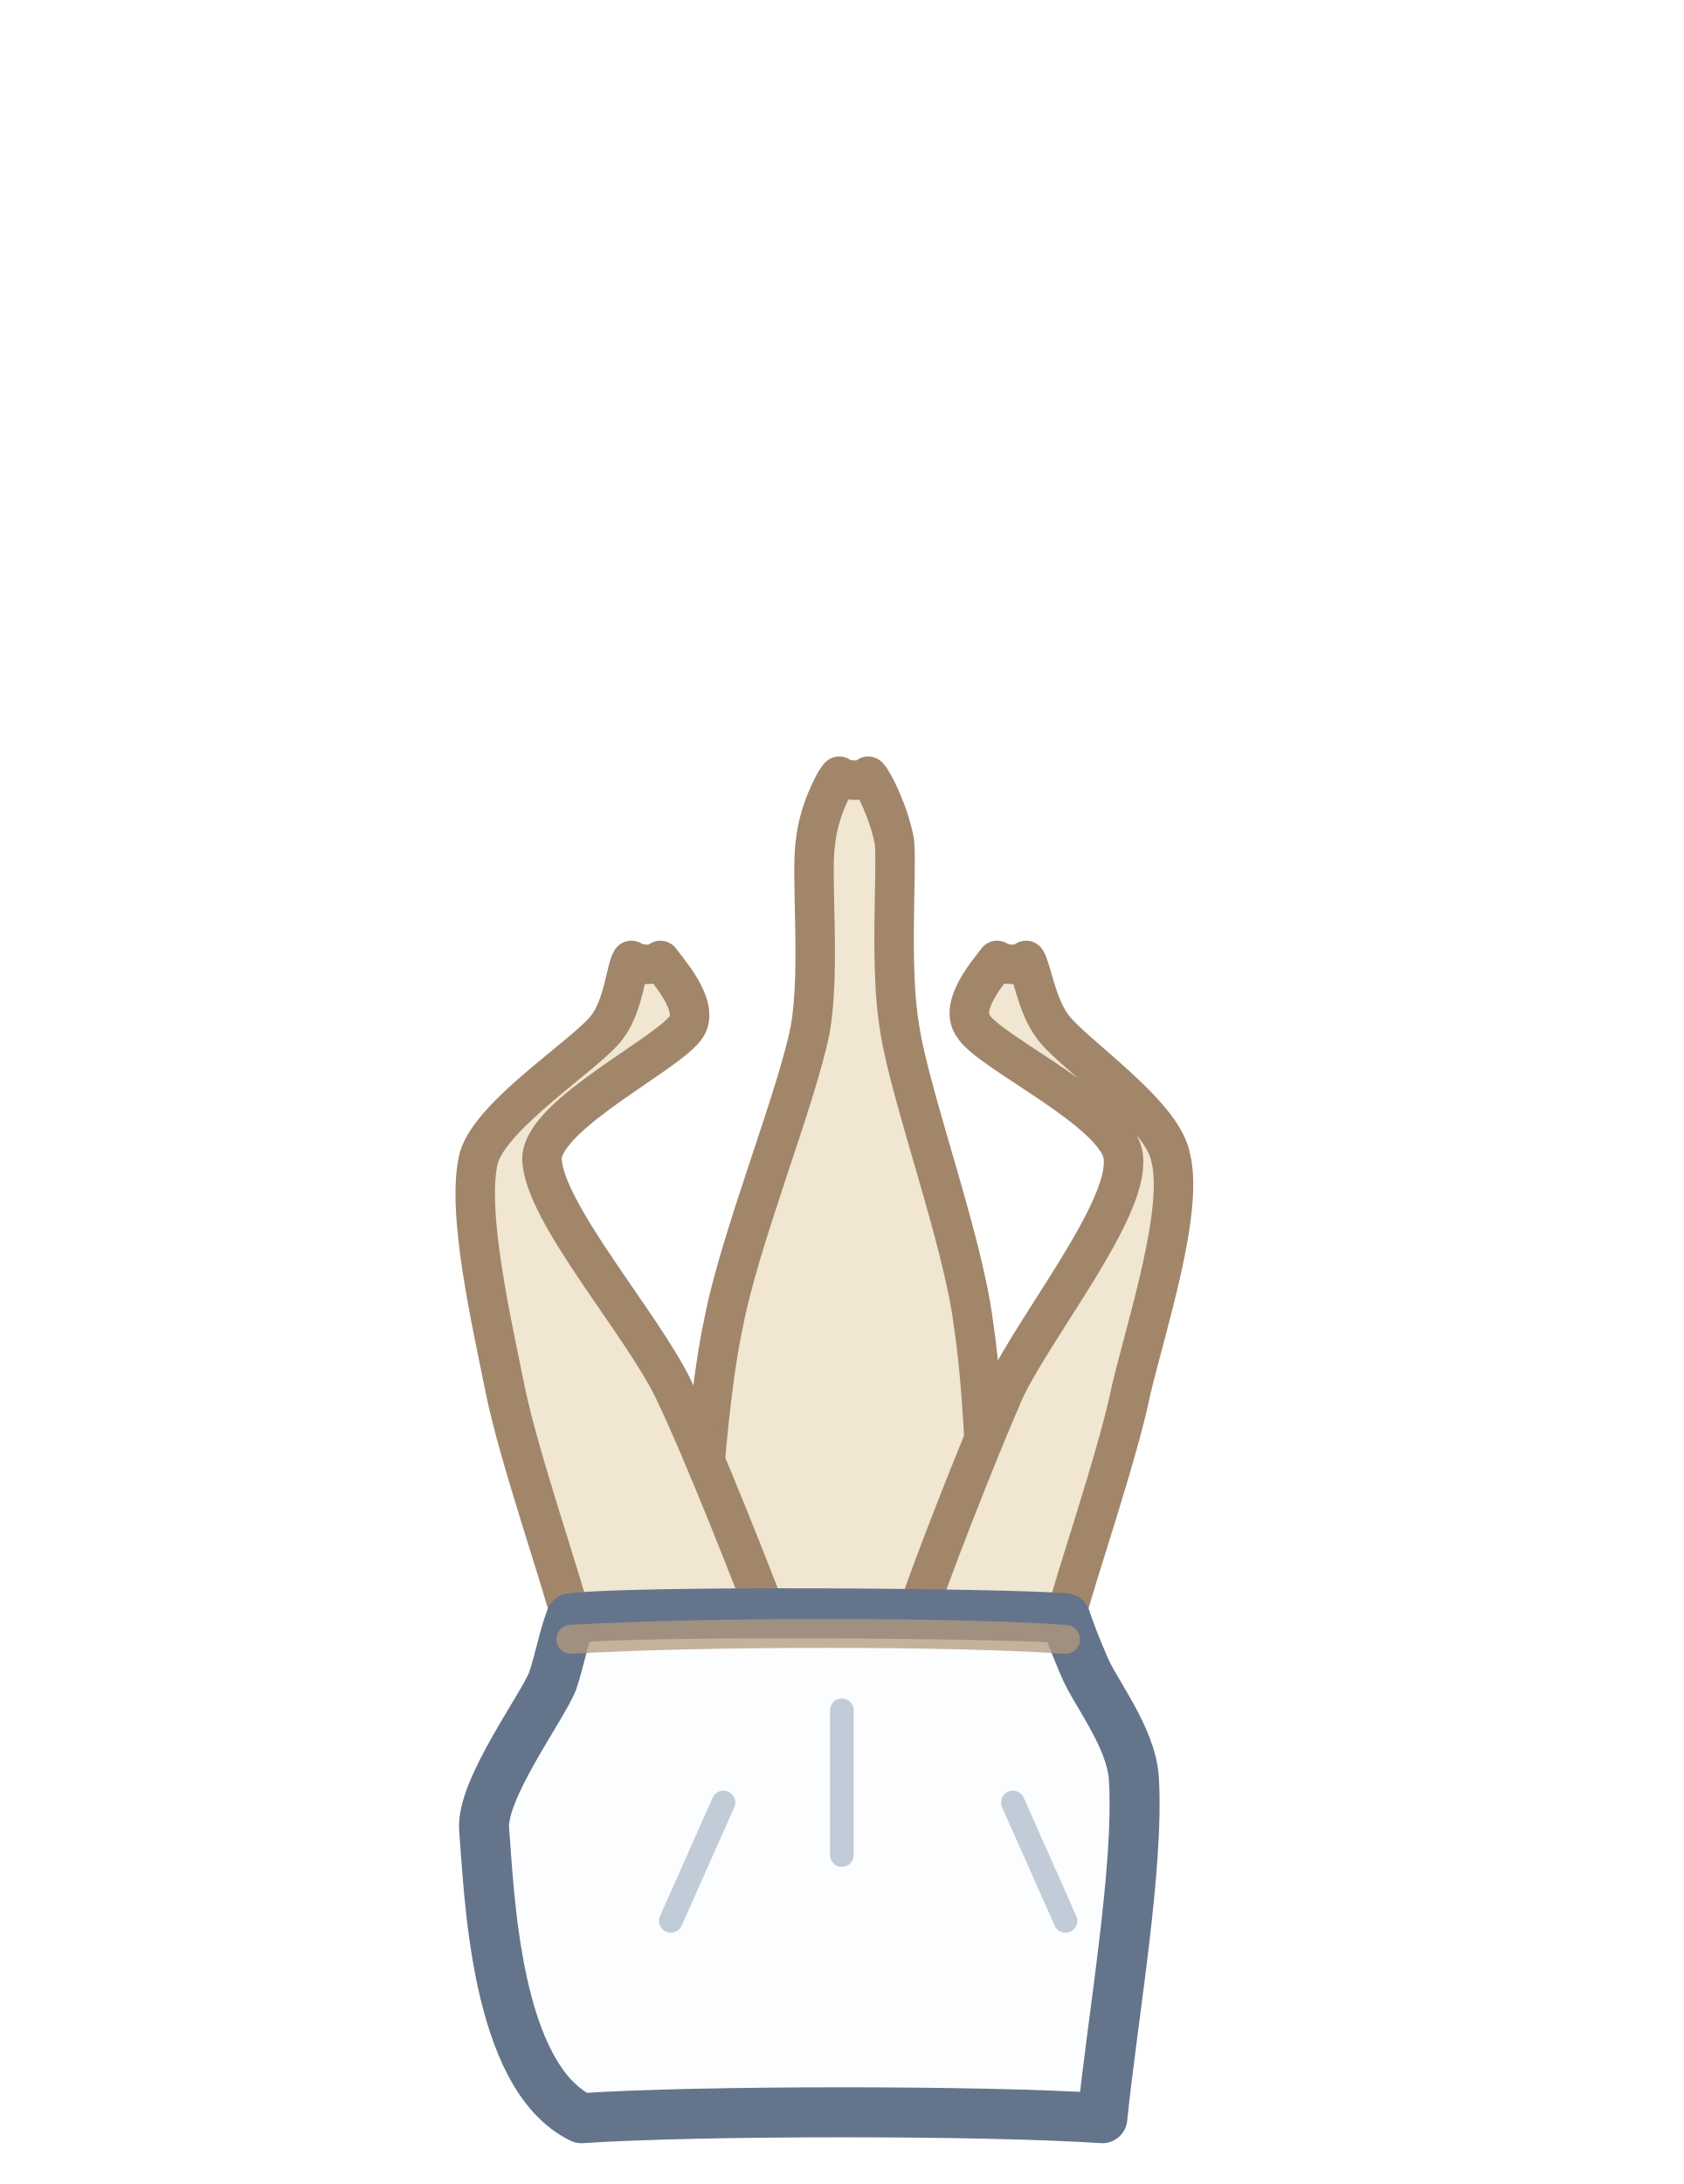
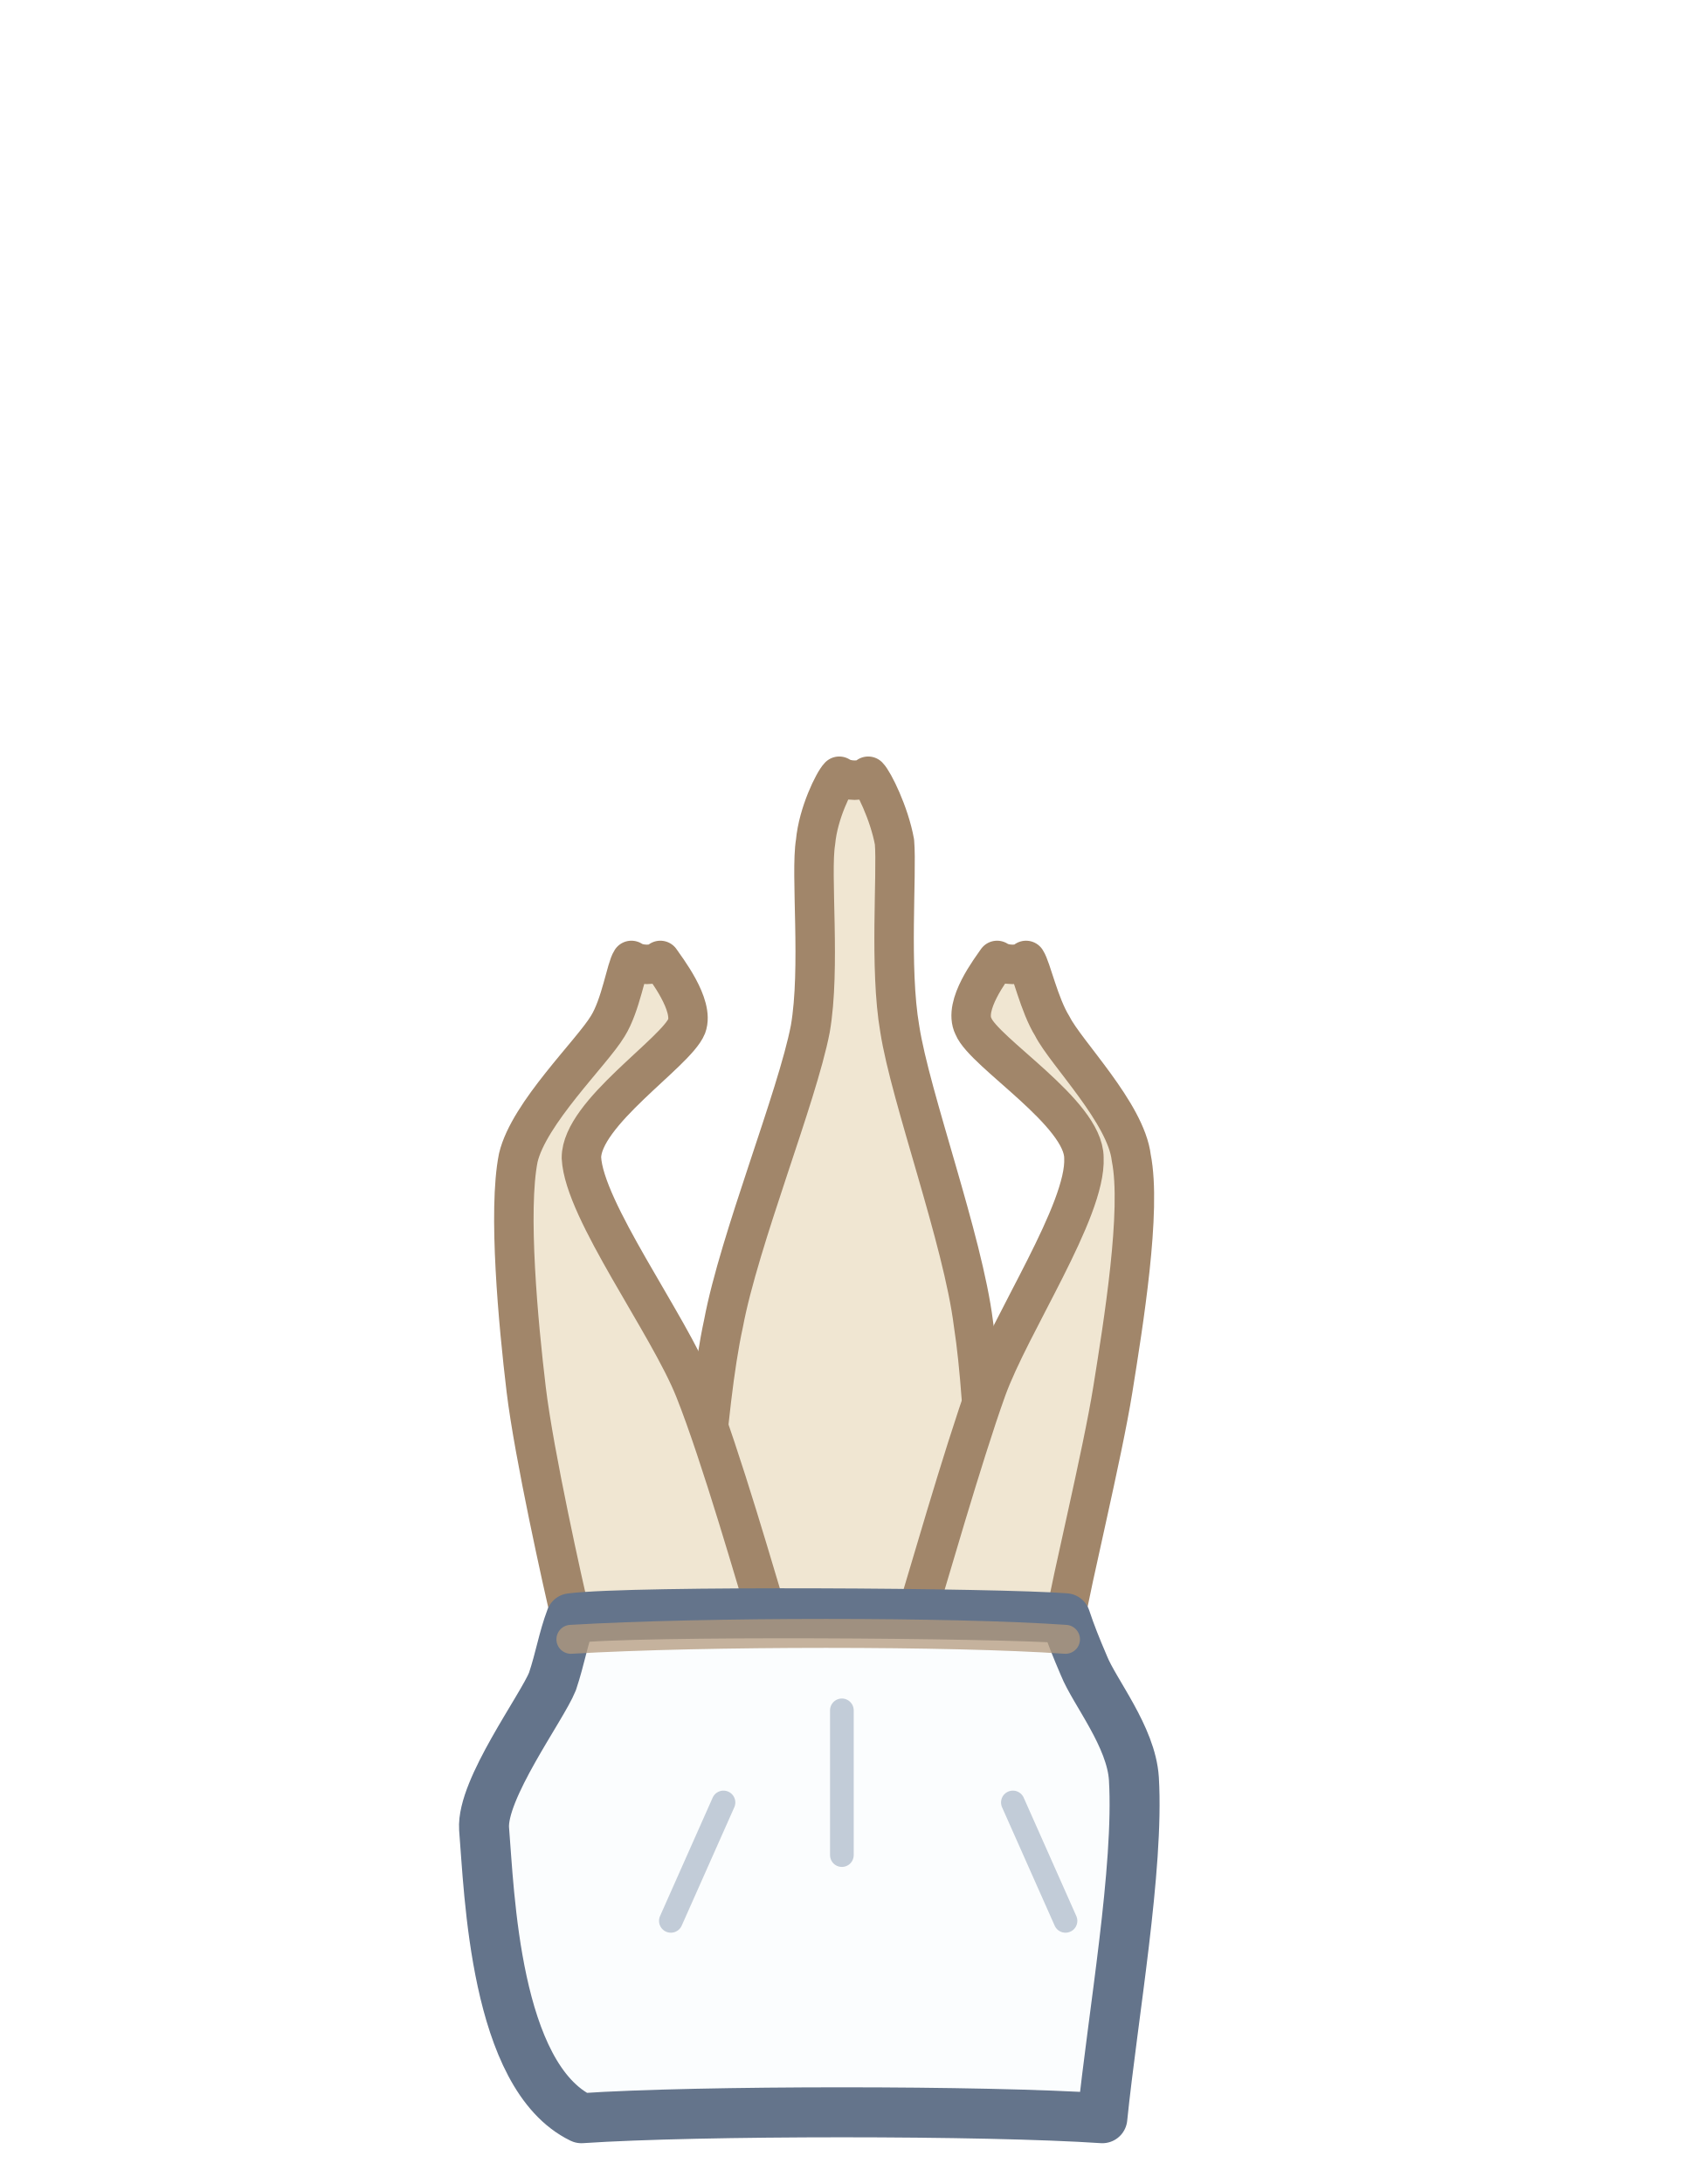
<svg xmlns="http://www.w3.org/2000/svg" viewBox="0 3.5 64 83" width="64" height="83" data-tooth-fdi="28" data-view="lateral" role="img">
  <g transform="translate(0 88) scale(1 -1) translate(64 0) scale(-1 1)">
    <path d="M26.4 21.0 C26.4 21.6 26.3 21.5 26.4 23.0 C26.4 24.7 26.5 31.0 27.0 34.2 C27.4 37.4 29.4 42.8 29.8 45.4 C30.2 47.7 29.9 51.3 30.0 52.5 C30.2 53.6 30.8 54.8 31.0 55.0 C31.2 54.8 31.8 54.8 32.1 55.0 C32.3 54.8 32.9 53.6 33.0 52.5 C33.2 51.3 32.8 47.7 33.2 45.4 C33.7 42.8 35.9 37.4 36.5 34.2 C37.2 31.0 37.5 24.7 37.6 23.0 C37.8 21.5 37.6 21.6 37.6 21.0 C36.4 20.8 27.6 20.8 26.4 21.0 Z" fill="#f0e6d2" stroke="#a1866a" stroke-width="1.5" stroke-linecap="round" stroke-linejoin="round" data-part="root" data-root-index="0" />
-     <path d="M34.8 21.0 C34.8 21.6 34.4 21.8 34.8 23.0 C35.3 24.3 37.2 29.2 38.4 31.7 C39.6 34.2 43.4 38.5 43.4 40.5 C43.3 42.2 38.5 44.5 37.9 45.5 C37.4 46.3 38.7 47.7 38.9 48.0 C39.1 47.8 39.7 47.8 40.0 48.0 C40.2 47.7 40.3 46.3 40.9 45.5 C41.6 44.5 45.3 42.2 45.8 40.5 C46.3 38.5 45.3 34.2 44.8 31.7 C44.3 29.2 42.6 24.3 42.3 23.0 C42.1 21.8 42.3 21.6 42.3 21.0 C41.5 20.8 35.7 20.8 34.8 21.0 Z" fill="#f0e6d2" stroke="#a1866a" stroke-width="1.5" stroke-linecap="round" stroke-linejoin="round" data-part="root" data-root-index="1" />
-     <path d="M23.5 21.0 C23.5 21.6 23.8 21.8 23.5 23.0 C23.2 24.3 21.5 29.2 21.0 31.7 C20.4 34.2 19.0 38.5 19.5 40.5 C19.8 42.2 23.3 44.5 24.0 45.5 C24.6 46.3 24.8 47.7 25.0 48.0 C25.2 47.8 25.8 47.8 26.1 48.0 C26.3 47.7 27.6 46.3 27.0 45.5 C26.4 44.5 21.4 42.2 21.3 40.5 C21.1 38.5 24.6 34.2 25.8 31.7 C26.9 29.2 28.8 24.3 29.2 23.0 C29.6 21.8 29.2 21.6 29.2 21.0 C28.6 20.8 24.2 20.8 23.5 21.0 Z" fill="#f0e6d2" stroke="#a1866a" stroke-width="1.5" stroke-linecap="round" stroke-linejoin="round" data-part="root" data-root-index="2" />
+     <path d="M34.8 21.0 C34.8 21.6 34.5 21.8 34.8 23.0 C35.2 24.3 36.6 29.2 37.6 31.7 C38.6 34.2 41.8 38.5 41.9 40.5 C41.9 42.2 38.3 44.5 37.9 45.5 C37.6 46.3 38.7 47.7 38.9 48.0 C39.1 47.8 39.7 47.8 40.0 48.0 C40.2 47.7 40.4 46.3 40.9 45.5 C41.5 44.5 43.9 42.2 44.3 40.5 C44.7 38.5 44.3 34.2 44.0 31.7 C43.7 29.2 42.6 24.3 42.3 23.0 C42.2 21.8 42.3 21.6 42.3 21.0 C41.5 20.8 35.7 20.8 34.8 21.0 Z" fill="#f0e6d2" stroke="#a1866a" stroke-width="1.5" stroke-linecap="round" stroke-linejoin="round" data-part="root" data-root-index="1" />
+     <path d="M23.5 21.0 C23.5 21.6 23.7 21.8 23.5 23.0 C23.3 24.3 22.1 29.2 21.7 31.7 C21.3 34.2 20.6 38.5 21.0 40.5 C21.2 42.2 23.5 44.5 24.0 45.5 C24.5 46.3 24.8 47.7 25.0 48.0 C25.2 47.8 25.8 47.8 26.1 48.0 C26.3 47.7 27.4 46.3 27.0 45.5 C26.6 44.5 22.8 42.2 22.8 40.5 C22.7 38.5 25.6 34.2 26.5 31.7 C27.4 29.2 28.8 24.3 29.2 23.0 C29.5 21.8 29.2 21.6 29.2 21.0 C28.6 20.8 24.2 20.8 23.5 21.0 Z" fill="#f0e6d2" stroke="#a1866a" stroke-width="1.5" stroke-linecap="round" stroke-linejoin="round" data-part="root" data-root-index="2" />
    <path d="M22.1 4.0 C26.5 4.3 37.5 4.3 41.9 4.0 C45.2 5.6 45.4 12.6 45.6 15.0 C45.7 16.5 43.4 19.6 43.0 20.6 C42.7 21.5 42.6 22.2 42.3 23.0 C39.9 23.3 26.0 23.2 23.5 23.0 C23.3 22.4 23.1 21.9 22.8 21.2 C22.4 20.2 21.0 18.5 20.9 16.9 C20.7 13.5 21.7 7.9 22.1 4.0 Z" fill="#fbfdfe" stroke="#64748b" stroke-width="1.9" stroke-linecap="round" stroke-linejoin="round" data-part="crown" />
    <path d="M23.5 11.5 L25.5 16.0 M38.5 11.5 L36.5 16.0 M32.0 14.0 V19.5" fill="none" stroke="#94a3b8" stroke-width="0.9" stroke-opacity="0.55" stroke-linecap="round" data-part="surface" />
    <path d="M23.5 22.2 C27.8 22.5 37.2 22.5 42.3 22.2" fill="none" stroke="#b39a7c" stroke-width="1.1" stroke-opacity="0.75" stroke-linecap="round" data-part="cervical" />
  </g>
</svg>
